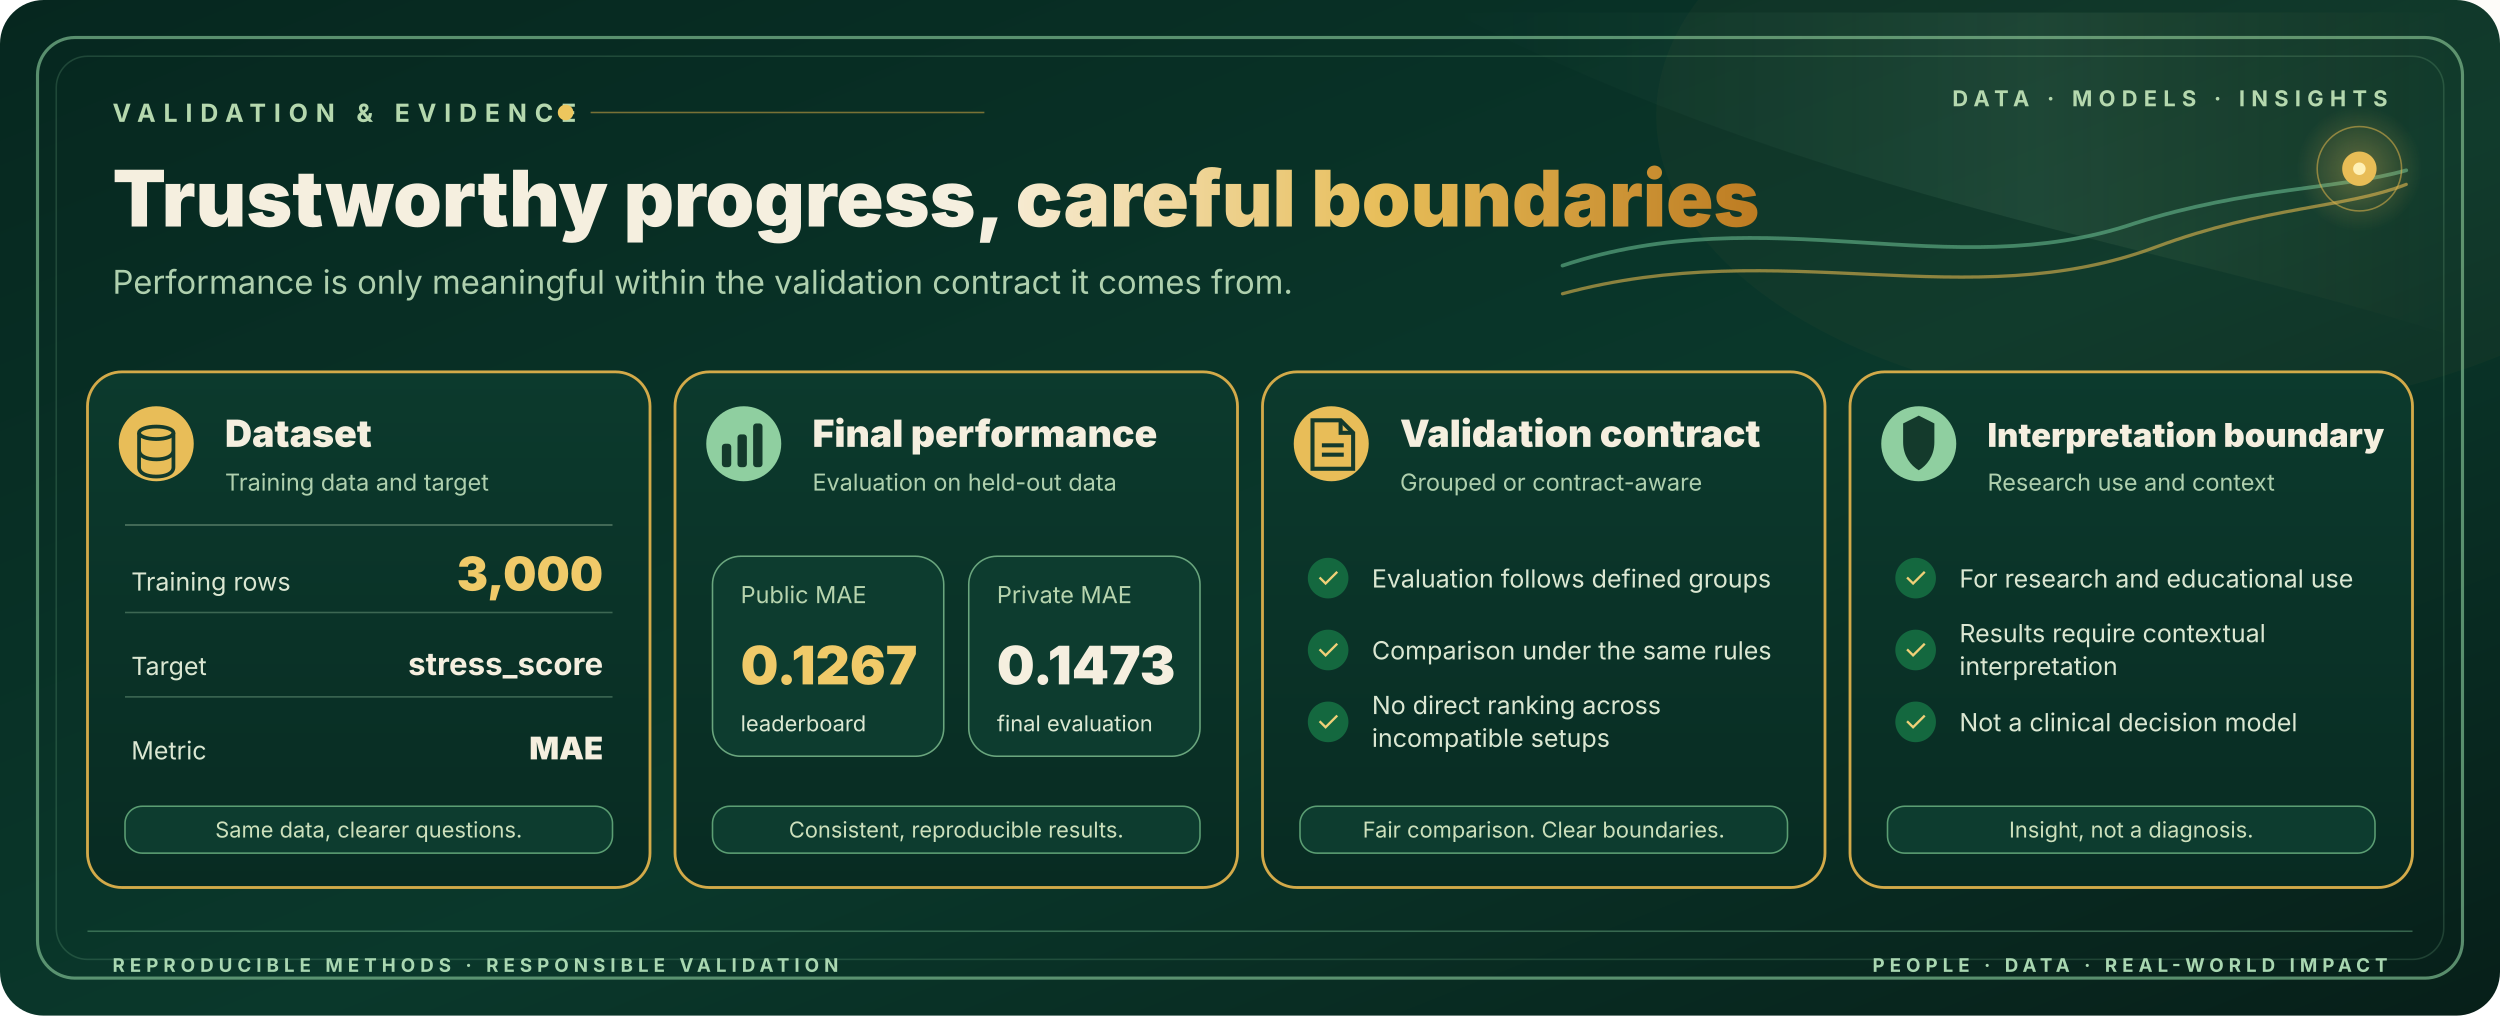
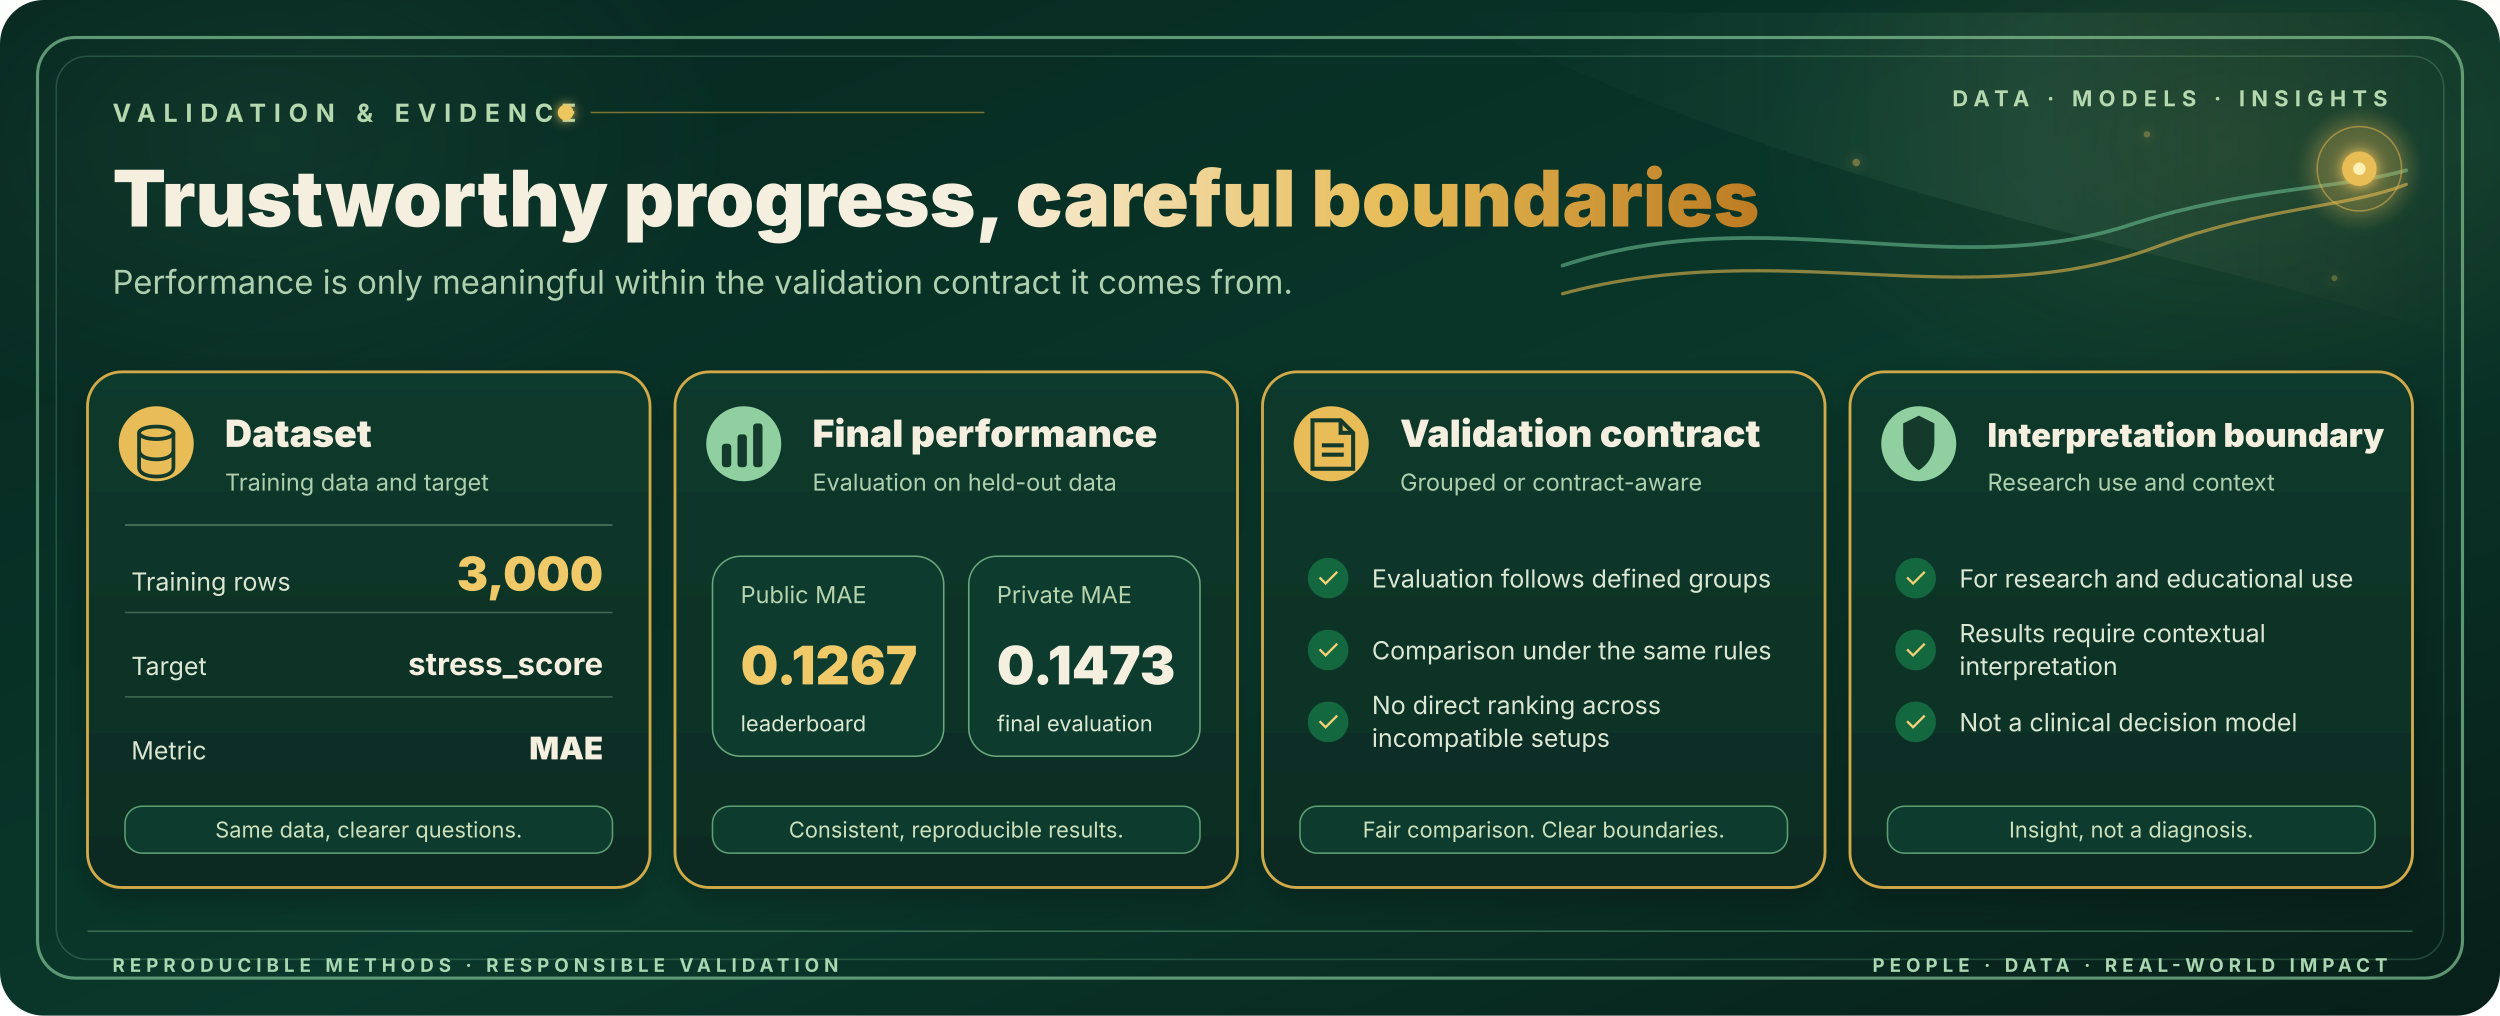
<svg xmlns="http://www.w3.org/2000/svg" width="1600" height="650" viewBox="0 0 1600 650" role="img" aria-labelledby="title desc">
  <defs>
    <linearGradient id="bg" x1="0" y1="0" x2="1" y2="1">
      <stop stop-color="#06271f" />
      <stop offset=".56" stop-color="#0a382b" />
      <stop offset="1" stop-color="#071f19" />
    </linearGradient>
    <linearGradient id="gold" x1="0" y1="0" x2="1" y2="0">
      <stop stop-color="#f6ead0" />
      <stop offset=".5" stop-color="#e7bd58" />
      <stop offset="1" stop-color="#bd7c22" />
    </linearGradient>
    <linearGradient id="card" x1="0" y1="0" x2="0" y2="1">
      <stop stop-color="#0c3a2d" />
      <stop offset="1" stop-color="#082b22" />
    </linearGradient>
    <linearGradient id="beam" x1="0" y1="0" x2="1" y2="0">
      <stop stop-color="#6bb589" stop-opacity="0" />
      <stop offset=".58" stop-color="#9ed7ae" stop-opacity=".18" />
      <stop offset="1" stop-color="#e9bd58" stop-opacity="0" />
    </linearGradient>
    <radialGradient id="halo">
      <stop stop-color="#e8bd58" stop-opacity=".34" />
      <stop offset="1" stop-color="#e8bd58" stop-opacity="0" />
    </radialGradient>
+     <radialGradient id="ambientEmerald">
+       <stop stop-color="#75c796" stop-opacity=".20" />
+       <stop offset="1" stop-color="#75c796" stop-opacity="0" />
+     </radialGradient>
+     <radialGradient id="ambientGold">
+       <stop stop-color="#e7bd58" stop-opacity=".22" />
+       <stop offset="1" stop-color="#e7bd58" stop-opacity="0" />
+     </radialGradient>
+     <filter id="cardShadow" x="-18%" y="-18%" width="136%" height="150%">
+       <feDropShadow dx="0" dy="8" stdDeviation="10" flood-color="#00150f" flood-opacity=".22" />
+     </filter>
+     <filter id="microGlow" x="-250%" y="-250%" width="600%" height="600%">
+       <feGaussianBlur stdDeviation="3.5" result="b" />
+       <feMerge>
+         <feMergeNode in="b" />
+         <feMergeNode in="SourceGraphic" />
+       </feMerge>
+     </filter>
  </defs>
  <rect width="1600" height="650" rx="28" fill="url(#bg)" />
-   <rect x="24" y="24" width="1552" height="602" rx="24" fill="none" stroke="#79b88d" stroke-opacity=".72" stroke-width="2" />
-   <rect x="36" y="36" width="1528" height="578" rx="20" fill="none" stroke="#83c69a" stroke-opacity=".20" />
-   <ellipse cx="1400" cy="74" rx="340" ry="190" fill="#d6ae47" opacity=".035" />
-   <path d="M930 8 L1570 8 L1570 215 C1390 157 1165 129 930 8Z" fill="url(#beam)" opacity=".52" />
+   <rect x="24" y="24" width="1552" height="602" rx="24" fill="none" stroke="#79b88d" stroke-opacity=".76" stroke-width="2" />
+   <rect x="36" y="36" width="1528" height="578" rx="20" fill="none" stroke="#83c69a" stroke-opacity=".24" />
+   <ellipse cx="170" cy="92" rx="300" ry="190" fill="url(#ambientEmerald)" opacity=".38">
+     <animate attributeName="opacity" values=".28;.42;.28" dur="14s" repeatCount="indefinite" />
+   </ellipse>
+   <ellipse cx="1430" cy="92" rx="310" ry="185" fill="url(#ambientGold)" opacity=".40">
+     <animate attributeName="opacity" values=".28;.46;.28" dur="15s" begin="1.5s" repeatCount="indefinite" />
+   </ellipse>
+   <path d="M930 8 L1570 8 L1570 215 C1390 157 1165 129 930 8Z" fill="url(#beam)" opacity=".50">
+     <animate attributeName="opacity" values=".34;.58;.34" dur="12s" repeatCount="indefinite" />
+   </path>
+   <g id="ambient-specks" fill="#e7bd58" filter="url(#microGlow)">
+     <circle cx="1188" cy="104" r="2.4" opacity=".38">
+       <animate attributeName="opacity" values=".18;.58;.18" dur="9s" repeatCount="indefinite" />
+     </circle>
+     <circle cx="1374" cy="86" r="2.1" opacity=".32">
+       <animate attributeName="opacity" values=".15;.48;.15" dur="11s" begin="2s" repeatCount="indefinite" />
+     </circle>
+     <circle cx="1494" cy="178" r="1.9" opacity=".30">
+       <animate attributeName="opacity" values=".12;.44;.12" dur="10s" begin="1s" repeatCount="indefinite" />
+     </circle>
+   </g>
  <g font-family="Inter,Arial,sans-serif">
    <text x="72" y="78" font-size="16" font-weight="700" letter-spacing="5" fill="#b5d8ae">VALIDATION &amp; EVIDENCE</text>
-     <circle cx="362" cy="72" r="5" fill="#edc65d" />
+     <circle cx="362" cy="72" r="5" fill="#edc65d" filter="url(#microGlow)">
+       <animate attributeName="opacity" values=".65;1;.65" dur="8s" repeatCount="indefinite" />
+     </circle>
    <line x1="378" y1="72" x2="630" y2="72" stroke="#d4aa45" stroke-opacity=".55" />
    <text x="72" y="145" font-size="50" font-weight="850" fill="#f5efdf">Trustworthy progress,</text>
    <text x="650" y="145" font-size="50" font-weight="850" fill="url(#gold)">careful boundaries</text>
    <text x="72" y="188" font-size="21" fill="#afd0ae">Performance is only meaningful within the validation contract it comes from.</text>
    <text x="1528" y="68" text-anchor="end" font-size="14" font-weight="700" letter-spacing="4" fill="#b5d8ae">DATA · MODELS · INSIGHTS</text>
  </g>
  <g fill="none" stroke-linecap="round">
    <path d="M1000 170 C1132 126 1248 183 1366 143 C1438 120 1498 121 1540 109" stroke="#64b58a" stroke-width="2.4" opacity=".62" />
    <path d="M1000 188 C1140 150 1260 203 1380 158 C1450 132 1502 133 1540 118" stroke="#e1b54d" stroke-width="2.1" opacity=".60" />
  </g>
-   <g transform="translate(1510 108)">
+   <g transform="translate(1510 108)" filter="url(#microGlow)">
    <circle r="40" fill="url(#halo)" />
    <circle r="27" fill="none" stroke="#dfb44c" stroke-opacity=".55" />
    <circle r="11" fill="#e8bd56">
      <animate attributeName="opacity" values=".65;1;.65" dur="9s" repeatCount="indefinite" />
    </circle>
    <circle r="4" fill="#fff1b6" />
  </g>
  <g transform="translate(56 238)" font-family="Inter,Arial,sans-serif">
    <g>
-       <rect width="360" height="330" rx="22" fill="url(#card)" stroke="#d3aa49" stroke-width="1.8" />
+       <rect width="360" height="330" rx="22" fill="url(#card)" stroke="#d3aa49" stroke-width="1.8" filter="url(#cardShadow)" />
      <circle cx="44" cy="46" r="24" fill="#e8bd58" />
      <g transform="translate(31 32)" fill="none" stroke="#143a2c" stroke-width="2.4">
        <ellipse cx="13" cy="7" rx="11" ry="4" />
        <path d="M2 7v22c0 4 5 6 11 6s11-2 11-6V7M2 18c0 4 5 6 11 6s11-2 11-6" />
      </g>
      <text x="88" y="48" font-size="24" font-weight="850" fill="#f5efdf">Dataset</text>
      <text x="88" y="76" font-size="15" fill="#afd0ae">Training data and target</text>
      <line x1="24" y1="98" x2="336" y2="98" stroke="#527662" />
      <text x="28" y="140" font-size="16" fill="#dbe7d2">Training rows</text>
      <text x="330" y="140" text-anchor="end" font-size="30" font-weight="850" fill="#f0ca69">3,000</text>
      <line x1="24" y1="154" x2="336" y2="154" stroke="#3d6753" />
      <text x="28" y="194" font-size="16" fill="#dbe7d2">Target</text>
      <text x="330" y="194" text-anchor="end" font-size="20" font-weight="750" fill="#f5efdf">stress_score</text>
      <line x1="24" y1="208" x2="336" y2="208" stroke="#3d6753" />
      <text x="28" y="248" font-size="16" fill="#dbe7d2">Metric</text>
      <text x="330" y="248" text-anchor="end" font-size="20" font-weight="850" fill="#f5efdf">MAE</text>
      <rect x="24" y="278" width="312" height="30" rx="11" fill="#0d3c2f" stroke="#5b9e73" />
      <text x="180" y="298" text-anchor="middle" font-size="14" fill="#cde0bc">Same data, clearer questions.</text>
    </g>
    <g transform="translate(376)">
-       <rect width="360" height="330" rx="22" fill="url(#card)" stroke="#d3aa49" stroke-width="1.8" />
+       <rect width="360" height="330" rx="22" fill="url(#card)" stroke="#d3aa49" stroke-width="1.8" filter="url(#cardShadow)" />
      <circle cx="44" cy="46" r="24" fill="#8fcfa0" />
      <g transform="translate(30 30)" fill="#143a2c">
        <rect x="0" y="16" width="6" height="15" rx="2" />
        <rect x="10" y="10" width="6" height="21" rx="2" />
        <rect x="20" y="3" width="6" height="28" rx="2" />
      </g>
      <text x="88" y="48" font-size="24" font-weight="850" fill="#f5efdf">Final performance</text>
      <text x="88" y="76" font-size="15" fill="#afd0ae">Evaluation on held-out data</text>
      <rect x="24" y="118" width="148" height="128" rx="18" fill="#0d3c2f" stroke="#6aa67e" />
      <text x="42" y="148" font-size="15" fill="#b7d4ae">Public MAE</text>
      <text x="42" y="200" font-size="34" font-weight="850" fill="#f0ca69">0.1267</text>
      <text x="42" y="230" font-size="14" fill="#dce8d2">leaderboard</text>
      <rect x="188" y="118" width="148" height="128" rx="18" fill="#0d3c2f" stroke="#6aa67e" />
      <text x="206" y="148" font-size="15" fill="#b7d4ae">Private MAE</text>
      <text x="206" y="200" font-size="34" font-weight="850" fill="#f5efdf">0.1473</text>
      <text x="206" y="230" font-size="14" fill="#dce8d2">final evaluation</text>
      <rect x="24" y="278" width="312" height="30" rx="11" fill="#0d3c2f" stroke="#5b9e73" />
      <text x="180" y="298" text-anchor="middle" font-size="14" fill="#cde0bc">Consistent, reproducible results.</text>
    </g>
    <g transform="translate(752)">
-       <rect width="360" height="330" rx="22" fill="url(#card)" stroke="#d3aa49" stroke-width="1.8" />
+       <rect width="360" height="330" rx="22" fill="url(#card)" stroke="#d3aa49" stroke-width="1.8" filter="url(#cardShadow)" />
      <circle cx="44" cy="46" r="24" fill="#e8bd58" />
      <g transform="translate(32 31)" fill="none" stroke="#143a2c" stroke-width="2.6">
        <path d="M0 0h18l8 8v23H0Z" />
        <path d="M18 0v8h8M6 16h14M6 22h14" />
      </g>
      <text x="88" y="48" font-size="24" font-weight="850" fill="#f5efdf">Validation contract</text>
      <text x="88" y="76" font-size="15" fill="#afd0ae">Grouped or contract-aware</text>
      <g font-size="16" fill="#dbe7d2">
        <circle cx="42" cy="132" r="13" fill="#14683f" />
        <text x="42" y="138" text-anchor="middle" fill="#f0d078" font-size="18">✓</text>
        <text x="70" y="138">Evaluation follows defined groups</text>
        <circle cx="42" cy="178" r="13" fill="#14683f" />
        <text x="42" y="184" text-anchor="middle" fill="#f0d078" font-size="18">✓</text>
        <text x="70" y="184">Comparison under the same rules</text>
        <circle cx="42" cy="224" r="13" fill="#14683f" />
        <text x="42" y="230" text-anchor="middle" fill="#f0d078" font-size="18">✓</text>
        <text x="70" y="219">No direct ranking across</text>
        <text x="70" y="240">incompatible setups</text>
      </g>
      <rect x="24" y="278" width="312" height="30" rx="11" fill="#0d3c2f" stroke="#5b9e73" />
      <text x="180" y="298" text-anchor="middle" font-size="14" fill="#cde0bc">Fair comparison. Clear boundaries.</text>
    </g>
    <g transform="translate(1128)">
-       <rect width="360" height="330" rx="22" fill="url(#card)" stroke="#d3aa49" stroke-width="1.8" />
+       <rect width="360" height="330" rx="22" fill="url(#card)" stroke="#d3aa49" stroke-width="1.8" filter="url(#cardShadow)" />
      <circle cx="44" cy="46" r="24" fill="#8fcfa0" />
      <path d="M34 33 L44 28 L54 33 V45 C54 54 49 60 44 63 C39 60 34 54 34 45Z" fill="#143a2c" />
      <text x="88" y="48" font-size="21" font-weight="850" fill="#f5efdf">Interpretation boundary</text>
      <text x="88" y="76" font-size="15" fill="#afd0ae">Research use and context</text>
      <g font-size="16" fill="#dbe7d2">
        <circle cx="42" cy="132" r="13" fill="#14683f" />
        <text x="42" y="138" text-anchor="middle" fill="#f0d078" font-size="18">✓</text>
        <text x="70" y="138">For research and educational use</text>
        <circle cx="42" cy="178" r="13" fill="#14683f" />
        <text x="42" y="184" text-anchor="middle" fill="#f0d078" font-size="18">✓</text>
        <text x="70" y="173">Results require contextual</text>
        <text x="70" y="194">interpretation</text>
        <circle cx="42" cy="224" r="13" fill="#14683f" />
        <text x="42" y="230" text-anchor="middle" fill="#f0d078" font-size="18">✓</text>
        <text x="70" y="230">Not a clinical decision model</text>
      </g>
      <rect x="24" y="278" width="312" height="30" rx="11" fill="#0d3c2f" stroke="#5b9e73" />
      <text x="180" y="298" text-anchor="middle" font-size="14" fill="#cde0bc">Insight, not a diagnosis.</text>
    </g>
  </g>
  <line x1="56" y1="596" x2="1544" y2="596" stroke="#67a77e" stroke-opacity=".5" />
  <g font-family="Inter,Arial,sans-serif" font-size="12" font-weight="700" letter-spacing="3.2">
    <text x="72" y="622" fill="#a9d7b1">REPRODUCIBLE METHODS · RESPONSIBLE VALIDATION</text>
    <text x="1528" y="622" text-anchor="end" fill="#a9d7b1">PEOPLE · DATA · REAL-WORLD IMPACT</text>
  </g>
</svg>
